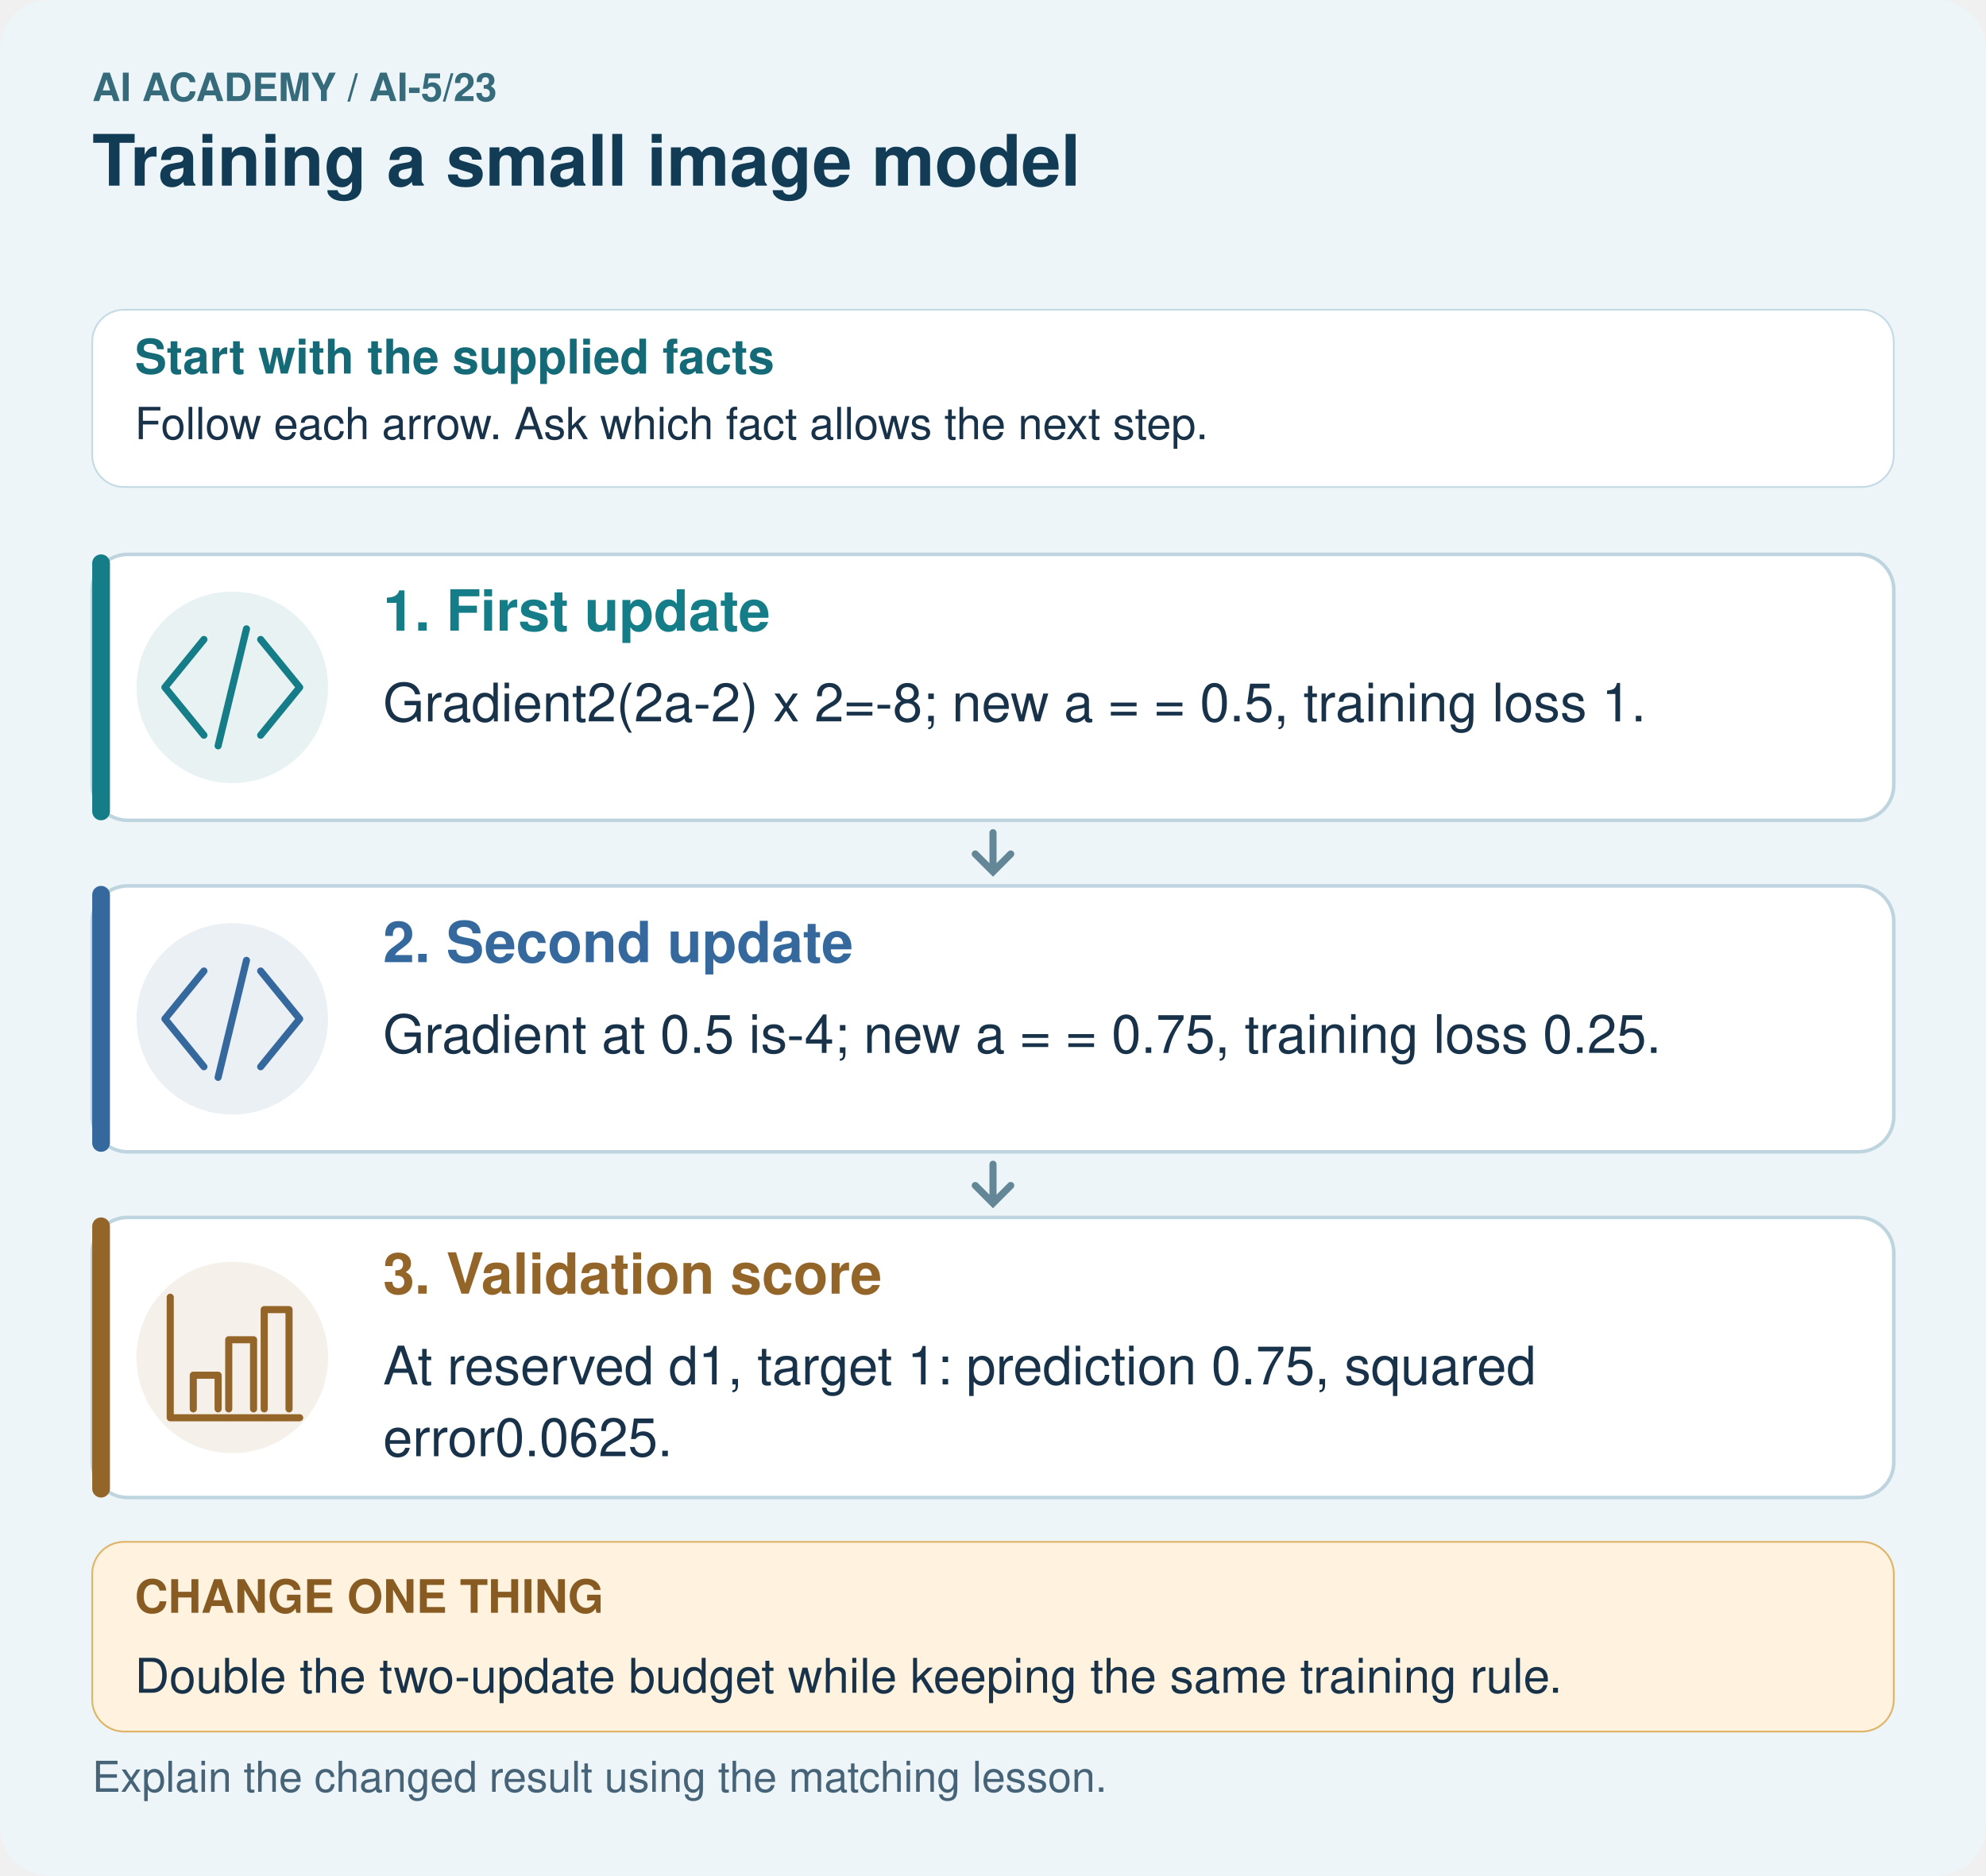
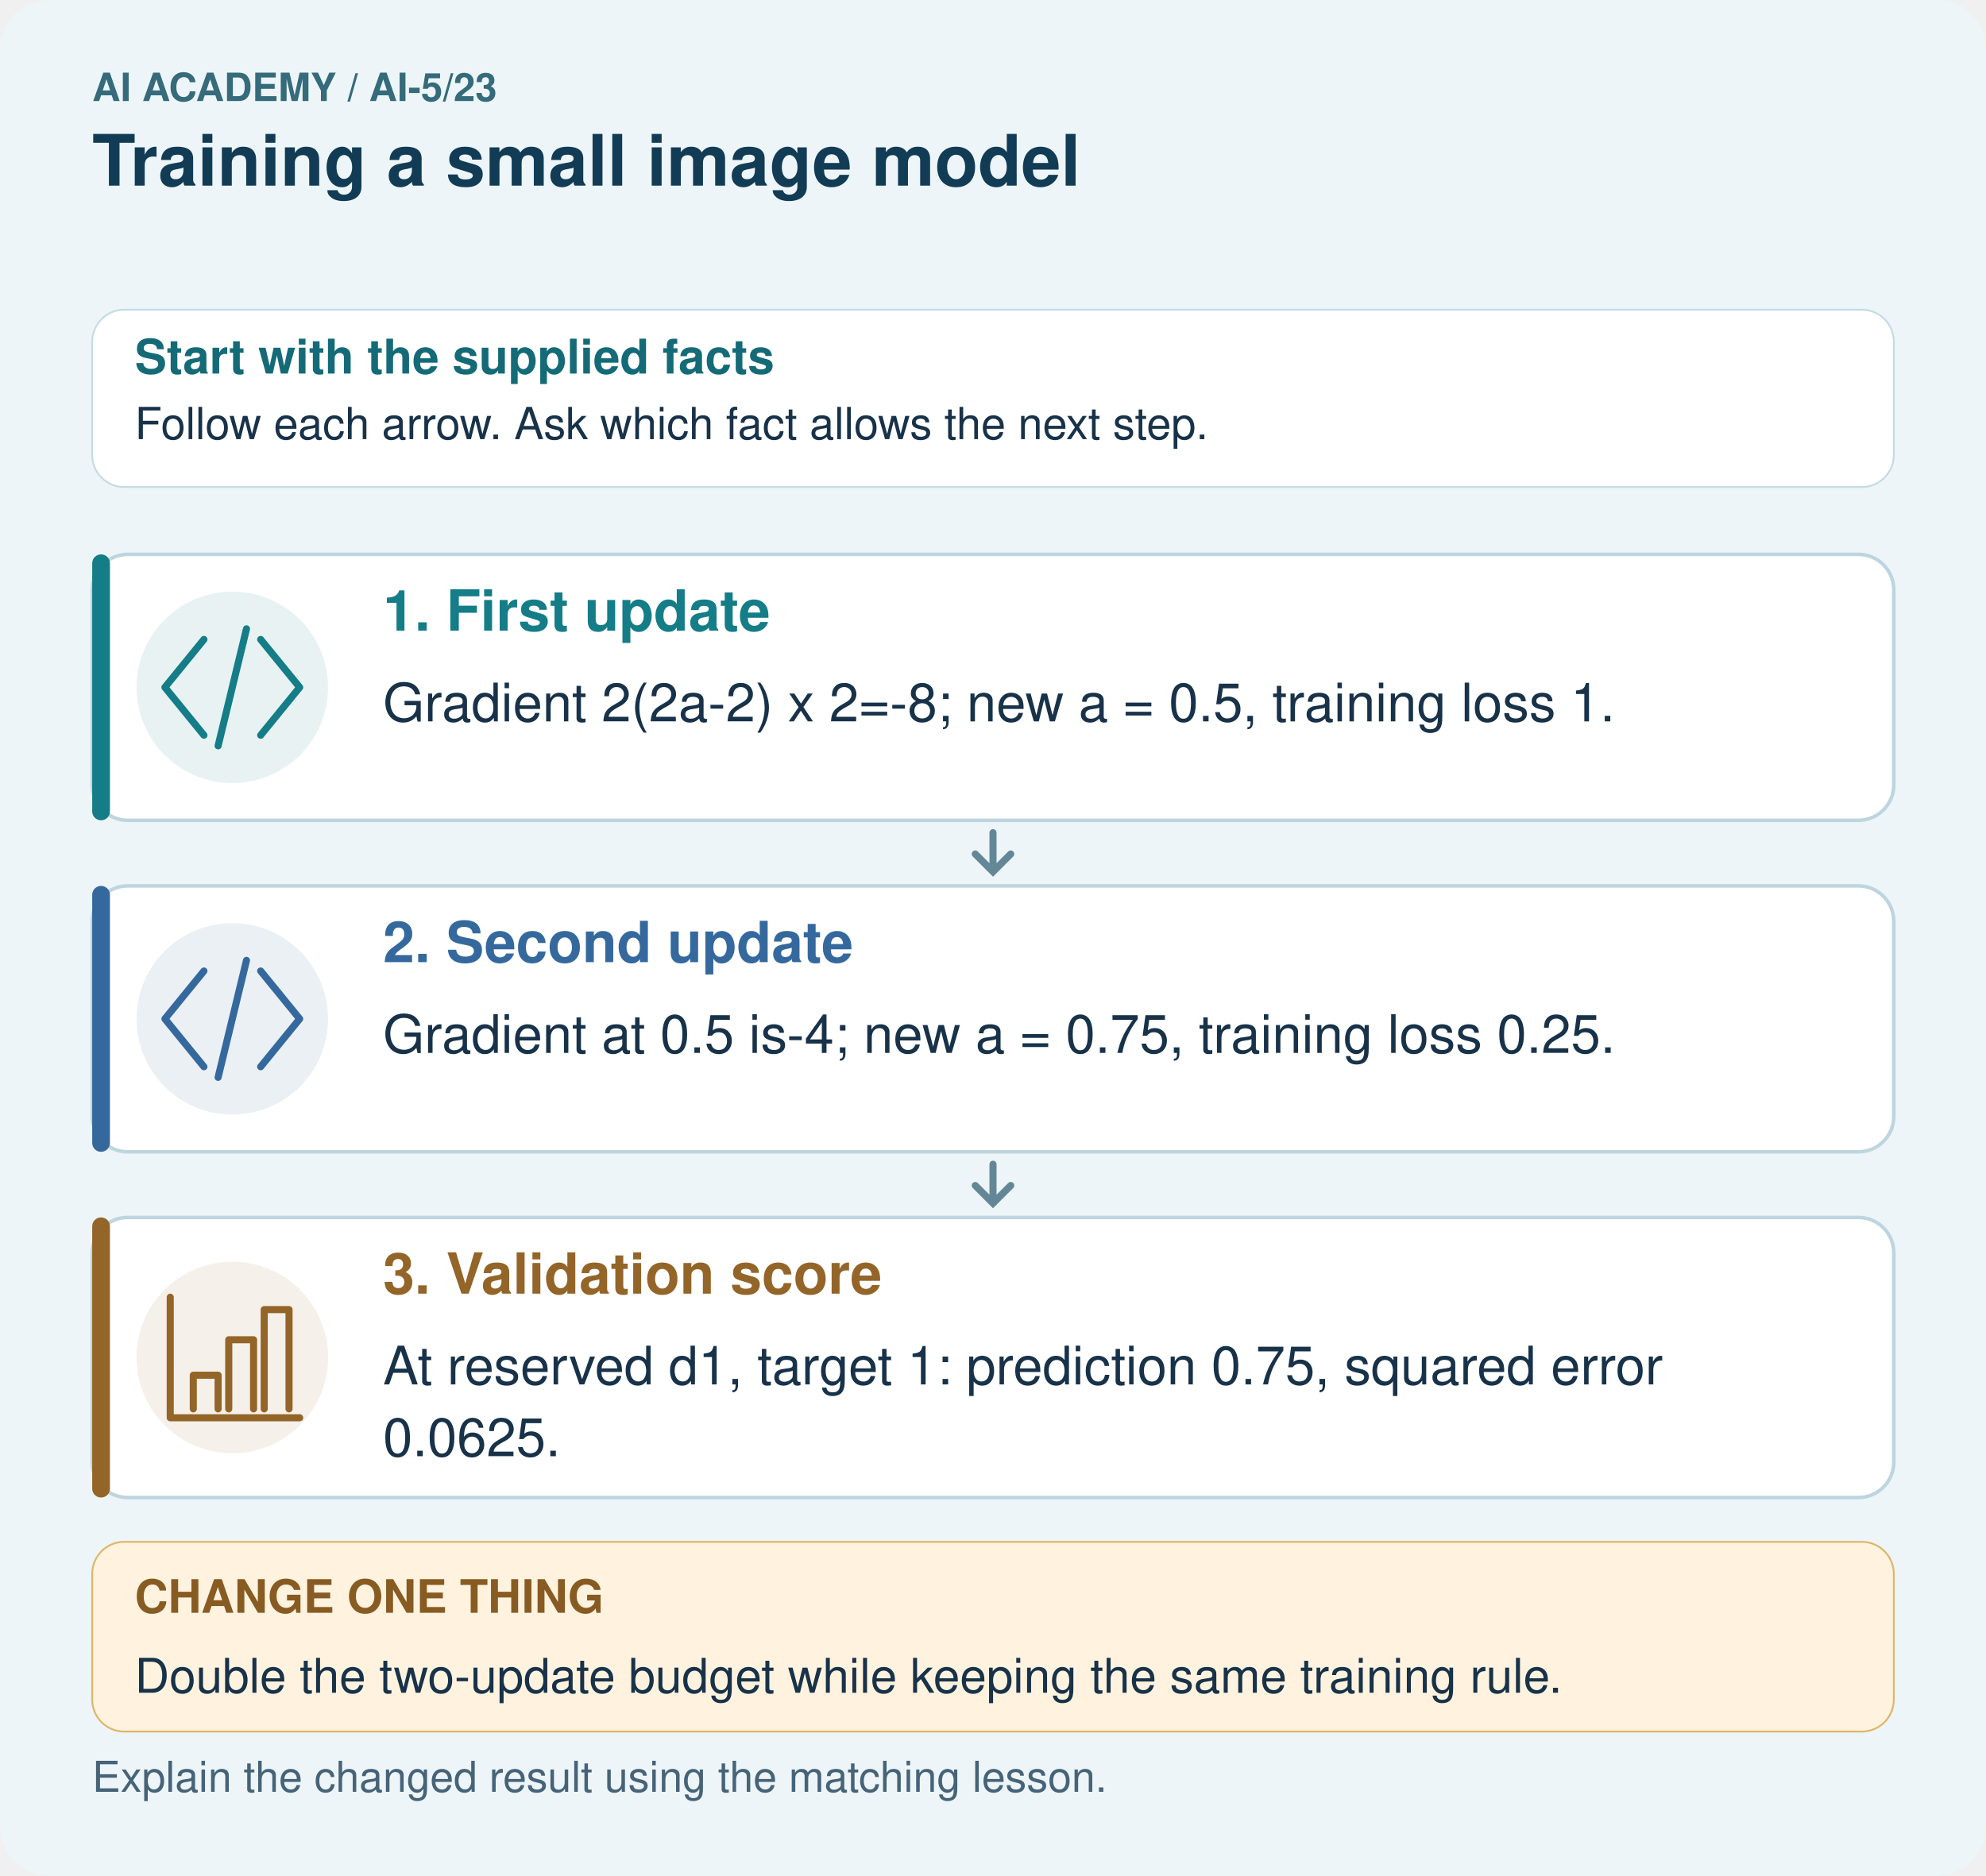
<svg xmlns="http://www.w3.org/2000/svg" width="1120" height="1058" viewBox="0 0 1120 1058">
  <rect x="0" y="0" width="1120" height="1058" rx="28" fill="#edf5f8" />
  <text x="52" y="57" font-family="Helvetica,Arial,sans-serif" font-size="22" font-weight="bold" fill="#356b7b">AI ACADEMY  /  AI-5/23</text>
  <text x="52" y="104.7" font-family="Helvetica,Arial,sans-serif" font-size="40" font-weight="bold" fill="#123c55">Training a small image model</text>
  <rect x="52" y="174.7" width="1016" height="100" rx="18" fill="#ffffff" stroke="#c4dbe5" />
  <text x="76" y="210.7" font-family="Helvetica,Arial,sans-serif" font-size="27" font-weight="bold" fill="#146b77">Start with the supplied facts</text>
  <text x="76" y="247.7" font-family="Helvetica,Arial,sans-serif" font-size="25" fill="#183249">Follow each arrow. Ask which fact allows the next step.</text>
  <rect x="52" y="312.7" width="1016" height="150" rx="20" fill="#ffffff" stroke="#bed5df" stroke-width="2" />
  <rect x="52" y="312.7" width="10" height="150" rx="5" fill="#147d87" />
  <circle cx="131" cy="387.7" r="54" fill="#147d87" opacity=".10" />
  <g transform="translate(84,340.7)" fill="none" stroke="#147d87" stroke-width="4" stroke-linecap="round" stroke-linejoin="round">
    <path d="M31 20 L9 47 L31 74 M63 20 L85 47 L63 74 M55 14 L39 80" />
  </g>
  <text x="216" y="355.7" font-family="Helvetica,Arial,sans-serif" font-size="32" font-weight="bold" fill="#147d87">1. First update</text>
-   <text x="216" y="406.9" font-family="Helvetica,Arial,sans-serif" font-size="30" fill="#183249">Gradient2(2a-2) x 2=-8; new a = = 0.5, training loss 1.</text>
+   <text x="216" y="406.9" font-family="Helvetica,Arial,sans-serif" font-size="30" fill="#183249">Gradient 2(2a-2) x 2=-8; new a = 0.5, training loss 1.</text>
  <path d="M560 469.7 V489.7 M550 481.7 L560 491.7 L570 481.7" fill="none" stroke="#638796" stroke-width="4" stroke-linecap="round" />
  <rect x="52" y="499.7" width="1016" height="150" rx="20" fill="#ffffff" stroke="#bed5df" stroke-width="2" />
  <rect x="52" y="499.7" width="10" height="150" rx="5" fill="#35699d" />
  <circle cx="131" cy="574.7" r="54" fill="#35699d" opacity=".10" />
  <g transform="translate(84,527.7)" fill="none" stroke="#35699d" stroke-width="4" stroke-linecap="round" stroke-linejoin="round">
    <path d="M31 20 L9 47 L31 74 M63 20 L85 47 L63 74 M55 14 L39 80" />
  </g>
  <text x="216" y="542.7" font-family="Helvetica,Arial,sans-serif" font-size="32" font-weight="bold" fill="#35699d">2. Second update</text>
-   <text x="216" y="593.9" font-family="Helvetica,Arial,sans-serif" font-size="30" fill="#183249">Gradient at 0.5 is-4; new a = = 0.75, training loss 0.25.</text>
+   <text x="216" y="593.9" font-family="Helvetica,Arial,sans-serif" font-size="30" fill="#183249">Gradient at 0.5 is-4; new a = 0.75, training loss 0.25.</text>
  <path d="M560 656.7 V676.7 M550 668.7 L560 678.7 L570 668.7" fill="none" stroke="#638796" stroke-width="4" stroke-linecap="round" />
  <rect x="52" y="686.7" width="1016" height="158" rx="20" fill="#ffffff" stroke="#bed5df" stroke-width="2" />
  <rect x="52" y="686.7" width="10" height="158" rx="5" fill="#946528" />
  <circle cx="131" cy="765.7" r="54" fill="#946528" opacity=".10" />
  <g transform="translate(84,718.7)" fill="none" stroke="#946528" stroke-width="4" stroke-linecap="round" stroke-linejoin="round">
    <path d="M12 13 V81 H85 M25 76 V57 H39 V76 M45 76 V37 H59 V76 M65 76 V20 H79 V76" />
  </g>
  <text x="216" y="729.7" font-family="Helvetica,Arial,sans-serif" font-size="32" font-weight="bold" fill="#946528">3. Validation score</text>
-   <text x="216" y="780.9" font-family="Helvetica,Arial,sans-serif" font-size="30" fill="#183249">At reserved d1, target 1: prediction 0.75, squared</text>
-   <text x="216" y="821.4" font-family="Helvetica,Arial,sans-serif" font-size="30" fill="#183249">error0.0625.</text>
+   <text x="216" y="780.9" font-family="Helvetica,Arial,sans-serif" font-size="30" fill="#183249">At reserved d1, target 1: prediction 0.75, squared error</text>
+   <text x="216" y="821.4" font-family="Helvetica,Arial,sans-serif" font-size="30" fill="#183249">0.0625.</text>
  <rect x="52" y="869.7" width="1016" height="107" rx="18" fill="#fff3df" stroke="#dfb569" />
  <text x="76" y="909.7" font-family="Helvetica,Arial,sans-serif" font-size="26" font-weight="bold" fill="#875b22">CHANGE ONE THING</text>
  <text x="76" y="954.8" font-family="Helvetica,Arial,sans-serif" font-size="27" fill="#183249">Double the two-update budget while keeping the same training rule.</text>
  <text x="52" y="1010.7" font-family="Helvetica,Arial,sans-serif" font-size="24" fill="#466378">Explain the changed result using the matching lesson.</text>
</svg>
